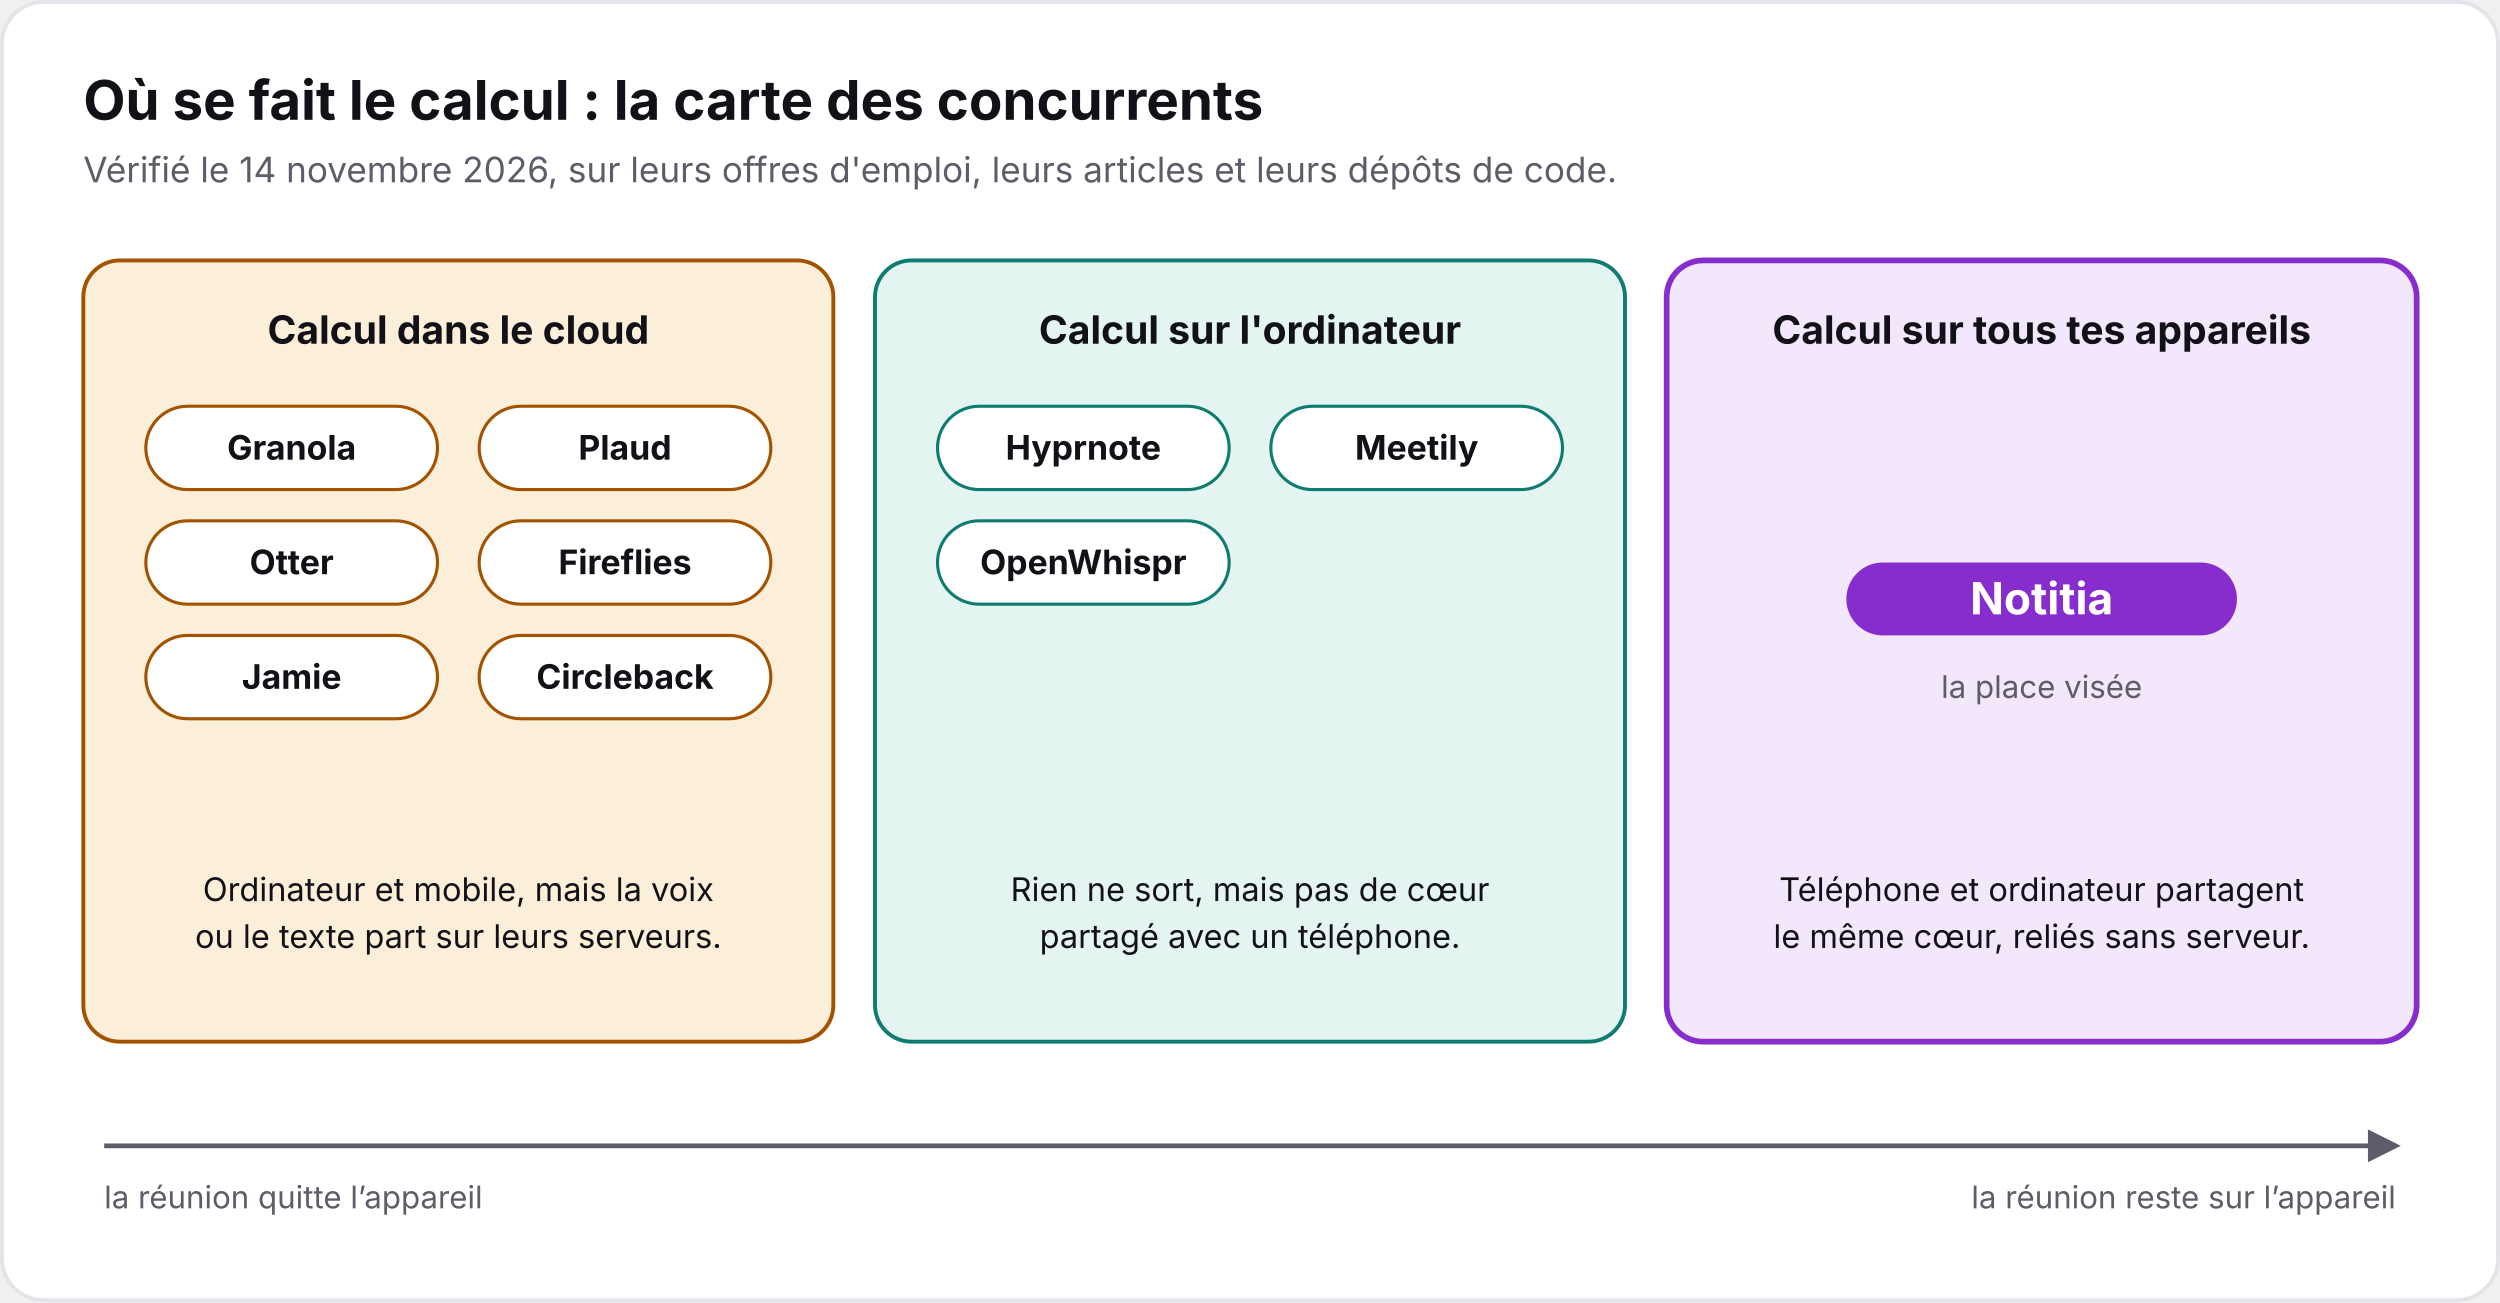
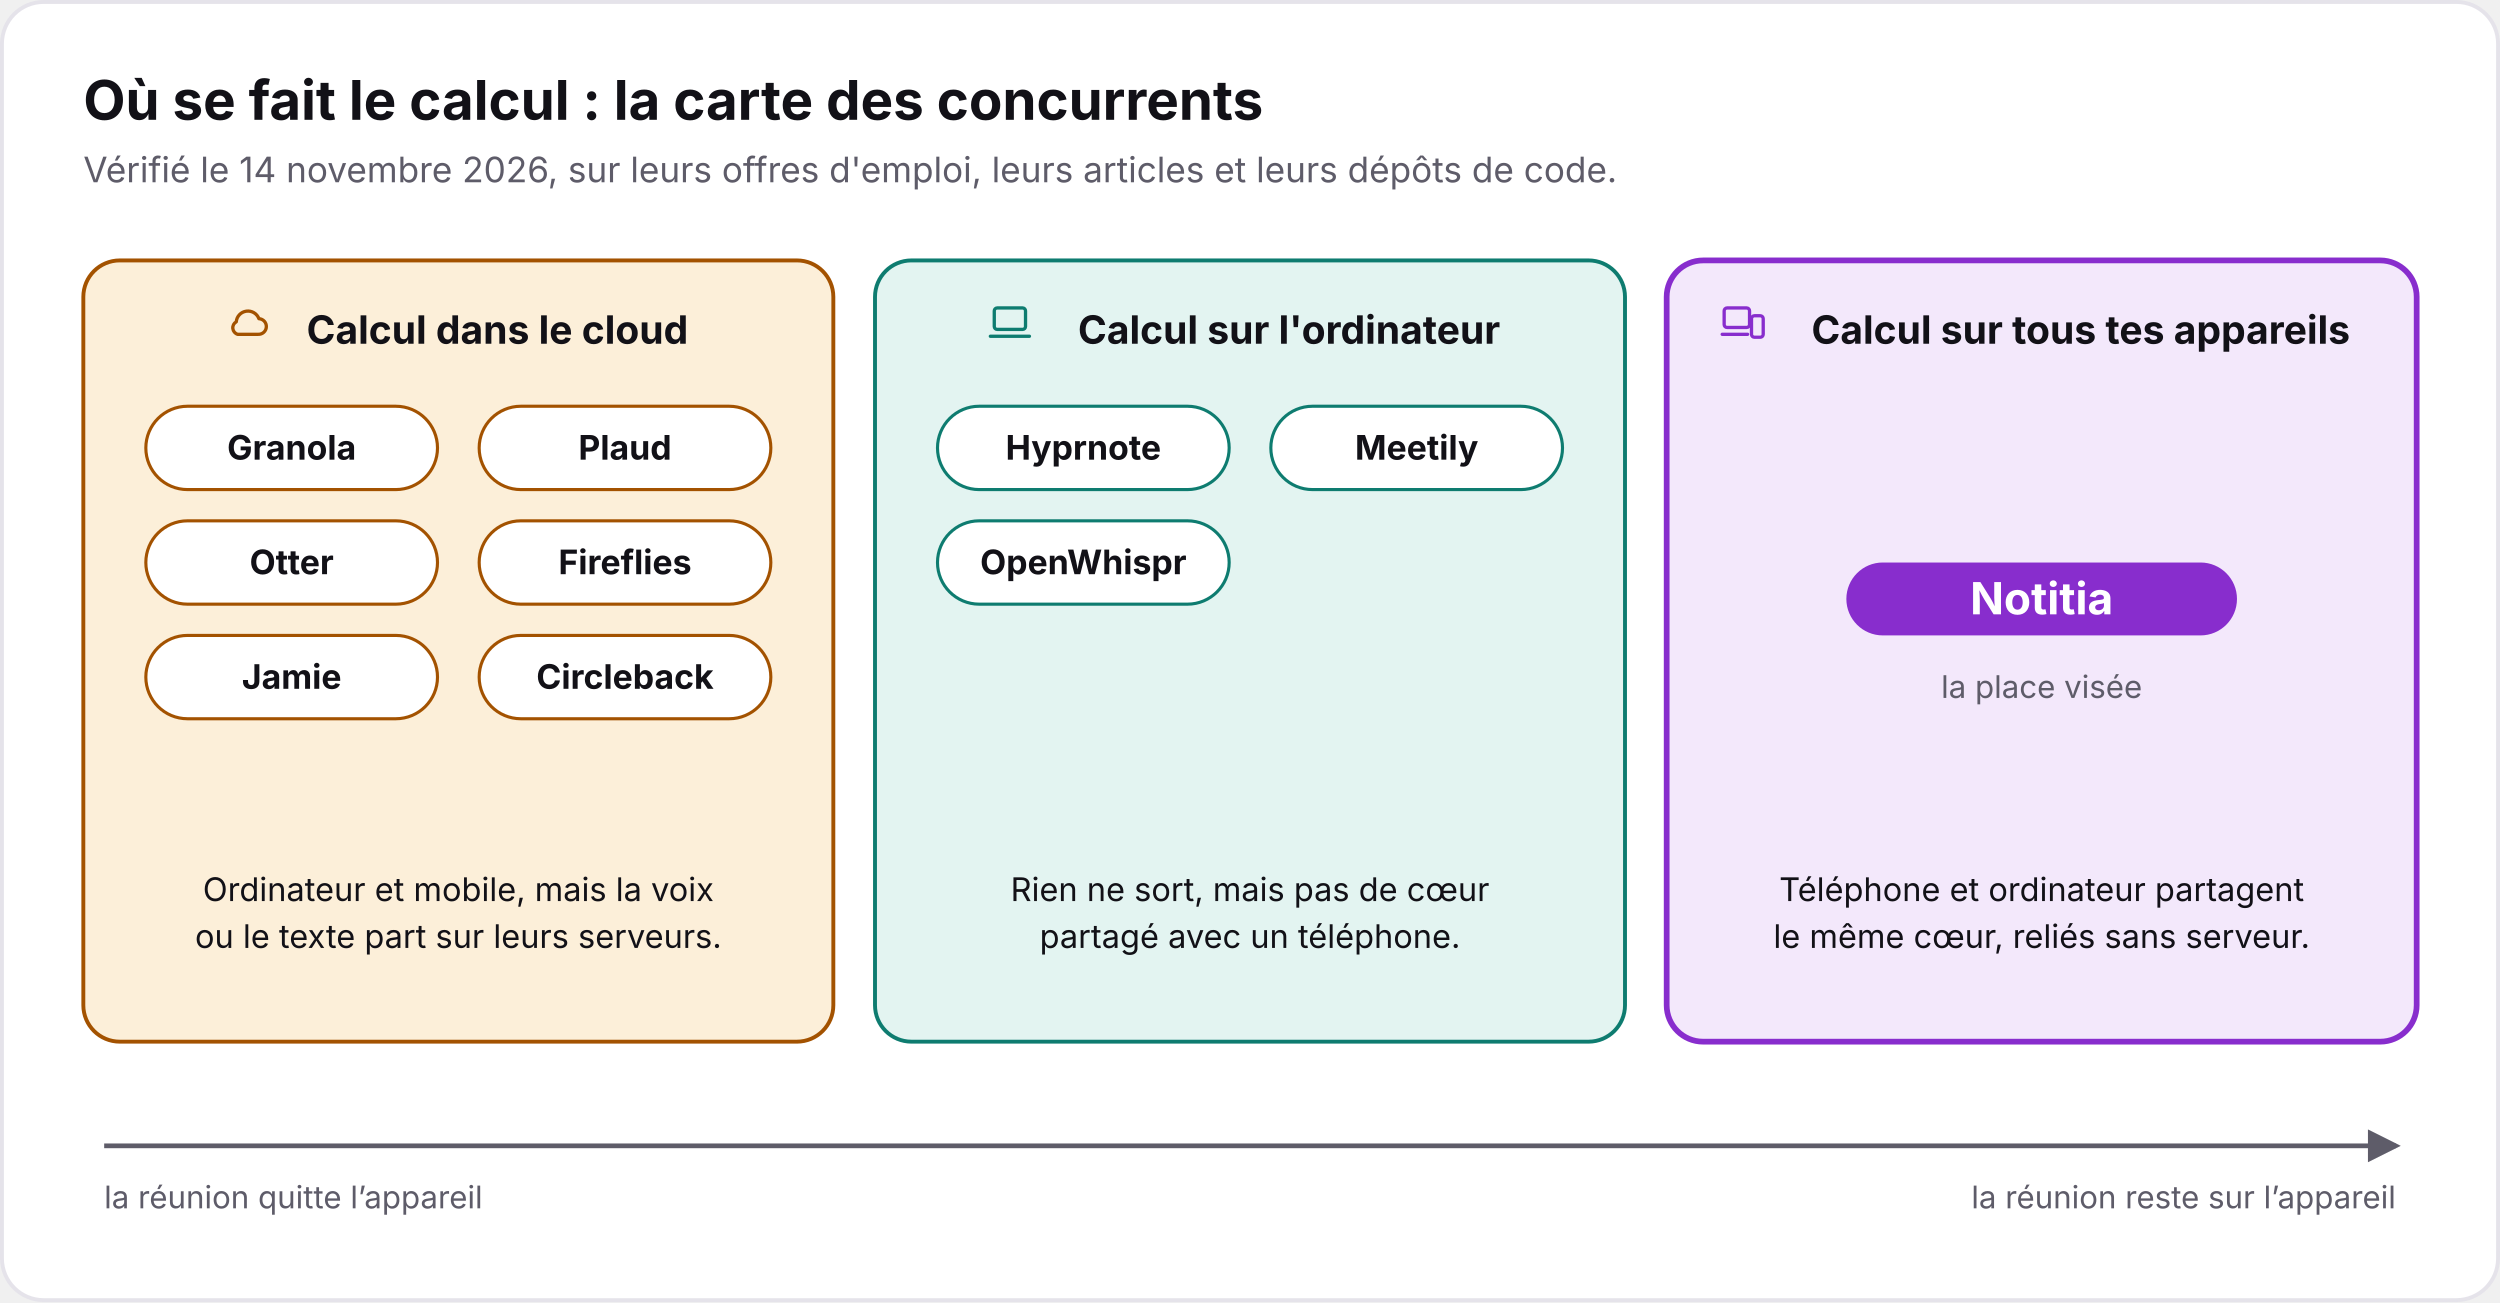
<svg xmlns="http://www.w3.org/2000/svg" viewBox="0 0 960 500" width="960" height="500" role="img" aria-label="Où se fait le calcul : la carte des concurrents" font-family="'Schibsted Grotesk','Inter','Segoe UI',system-ui,-apple-system,'Helvetica Neue',Arial,sans-serif">
  <defs>
+     <symbol id="i-nuage" viewBox="0 0 24 24" fill="none" stroke="currentColor" stroke-width="1.7" stroke-linecap="round" stroke-linejoin="round">
+       <path d="M7 18.5h10.5a4 4 0 0 0 .4-8 6 6 0 0 0-11.6 1.6A3.5 3.5 0 0 0 7 18.5z" />
+     </symbol>
+     <symbol id="i-ordinateur" viewBox="0 0 24 24" fill="none" stroke="currentColor" stroke-width="1.7" stroke-linecap="round" stroke-linejoin="round">
+       <rect x="4" y="5" width="16" height="11" rx="1.5" />
+       <path d="M2 19.5h20" />
+     </symbol>
+     <symbol id="i-appareils" viewBox="0 0 24 24" fill="none" stroke="currentColor" stroke-width="1.7" stroke-linecap="round" stroke-linejoin="round">
+       <rect x="2.5" y="5" width="13" height="10" rx="1.5" />
+       <path d="M1.5 18.5h13" />
+       <rect x="16.5" y="9" width="6" height="11" rx="1.5" />
+     </symbol>
    <marker id="m5E5C69" viewBox="0 0 10 10" refX="8.5" refY="5" markerWidth="7" markerHeight="7" orient="auto-start-reverse">
      <path d="M0 0L10 5L0 10z" fill="#5E5C69" />
    </marker>
  </defs>
  <rect x="0.75" y="0.75" width="958.5" height="498.5" rx="16" fill="#FFFFFF" stroke="#E5E3EA" stroke-width="1.5" />
  <text x="32.0" y="46.0" font-size="21" font-weight="700" fill="#121117" text-anchor="start">Où se fait le calcul : la carte des concurrents</text>
  <text x="32.0" y="70.0" font-size="13.5" font-weight="400" fill="#5E5C69" text-anchor="start">Vérifié le 14 novembre 2026, sur leurs offres d'emploi, leurs articles et leurs dépôts de code.</text>
  <rect x="32.0" y="100.0" width="288.0" height="300.0" rx="14" fill="#FCEFD9" stroke="#A35200" stroke-width="1.5" />
-   <text x="176.0" y="132.0" font-size="15" font-weight="700" fill="#121117" text-anchor="middle">Calcul dans le cloud</text>
+   <text x="191.0" y="132.0" font-size="15" font-weight="700" fill="#121117" text-anchor="middle">Calcul dans le cloud</text>
  <rect x="56.0" y="156.0" width="112.0" height="32.0" rx="16" fill="#FFFFFF" stroke="#A35200" stroke-width="1.2" />
  <text x="112.0" y="176.5" font-size="13" font-weight="700" fill="#121117" text-anchor="middle">Granola</text>
  <rect x="184.0" y="156.0" width="112.0" height="32.0" rx="16" fill="#FFFFFF" stroke="#A35200" stroke-width="1.2" />
  <text x="240.0" y="176.5" font-size="13" font-weight="700" fill="#121117" text-anchor="middle">Plaud</text>
  <rect x="56.0" y="200.0" width="112.0" height="32.0" rx="16" fill="#FFFFFF" stroke="#A35200" stroke-width="1.2" />
  <text x="112.0" y="220.5" font-size="13" font-weight="700" fill="#121117" text-anchor="middle">Otter</text>
  <rect x="184.0" y="200.0" width="112.0" height="32.0" rx="16" fill="#FFFFFF" stroke="#A35200" stroke-width="1.2" />
  <text x="240.0" y="220.5" font-size="13" font-weight="700" fill="#121117" text-anchor="middle">Fireflies</text>
  <rect x="56.0" y="244.0" width="112.0" height="32.0" rx="16" fill="#FFFFFF" stroke="#A35200" stroke-width="1.2" />
  <text x="112.0" y="264.5" font-size="13" font-weight="700" fill="#121117" text-anchor="middle">Jamie</text>
  <rect x="184.0" y="244.0" width="112.0" height="32.0" rx="16" fill="#FFFFFF" stroke="#A35200" stroke-width="1.2" />
  <text x="240.0" y="264.5" font-size="13" font-weight="700" fill="#121117" text-anchor="middle">Circleback</text>
  <text x="176.0" y="346.0" font-size="12.5" font-weight="400" fill="#121117" text-anchor="middle">Ordinateur et mobile, mais la voix</text>
  <text x="176.0" y="364.0" font-size="12.5" font-weight="400" fill="#121117" text-anchor="middle">ou le texte part sur leurs serveurs.</text>
  <rect x="336.0" y="100.0" width="288.0" height="300.0" rx="14" fill="#E3F4F1" stroke="#0E7C70" stroke-width="1.5" />
-   <text x="480.0" y="132.0" font-size="15" font-weight="700" fill="#121117" text-anchor="middle">Calcul sur l'ordinateur</text>
+   <text x="495.0" y="132.0" font-size="15" font-weight="700" fill="#121117" text-anchor="middle">Calcul sur l'ordinateur</text>
  <rect x="360.0" y="156.0" width="112.0" height="32.0" rx="16" fill="#FFFFFF" stroke="#0E7C70" stroke-width="1.2" />
  <text x="416.0" y="176.5" font-size="13" font-weight="700" fill="#121117" text-anchor="middle">Hyprnote</text>
  <rect x="488.0" y="156.0" width="112.0" height="32.0" rx="16" fill="#FFFFFF" stroke="#0E7C70" stroke-width="1.2" />
  <text x="544.0" y="176.5" font-size="13" font-weight="700" fill="#121117" text-anchor="middle">Meetily</text>
  <rect x="360.0" y="200.0" width="112.0" height="32.0" rx="16" fill="#FFFFFF" stroke="#0E7C70" stroke-width="1.2" />
  <text x="416.0" y="220.5" font-size="13" font-weight="700" fill="#121117" text-anchor="middle">OpenWhispr</text>
  <text x="480.0" y="346.0" font-size="12.5" font-weight="400" fill="#121117" text-anchor="middle">Rien ne sort, mais pas de cœur</text>
  <text x="480.0" y="364.0" font-size="12.5" font-weight="400" fill="#121117" text-anchor="middle">partagé avec un téléphone.</text>
  <rect x="640.0" y="100.0" width="288.0" height="300.0" rx="14" fill="#F3E8FB" stroke="#882DCD" stroke-width="2.2" />
-   <text x="784.0" y="132.0" font-size="15" font-weight="700" fill="#121117" text-anchor="middle">Calcul sur tous tes appareils</text>
+   <text x="799.0" y="132.0" font-size="15" font-weight="700" fill="#121117" text-anchor="middle">Calcul sur tous tes appareils</text>
  <rect x="709.0" y="216.0" width="150.0" height="28.0" rx="14.0" fill="#882DCD" stroke="#882DCD" stroke-width="0" />
  <text x="784.0" y="235.9" font-size="17" font-weight="700" fill="#FFFFFF" text-anchor="middle">Notitia</text>
  <text x="784.0" y="268.0" font-size="12" font-weight="400" fill="#5E5C69" text-anchor="middle">la place visée</text>
  <text x="784.0" y="346.0" font-size="12.5" font-weight="400" fill="#121117" text-anchor="middle">Téléphone et ordinateur partagent</text>
  <text x="784.0" y="364.0" font-size="12.5" font-weight="400" fill="#121117" text-anchor="middle">le même cœur, reliés sans serveur.</text>
  <path d="M40.0 440.0 L920.0 440.0" fill="none" stroke="#5E5C69" stroke-width="1.8" stroke-linejoin="round" marker-end="url(#m5E5C69)" />
  <text x="40.0" y="464.0" font-size="12" font-weight="400" fill="#5E5C69" text-anchor="start">la réunion quitte l’appareil</text>
  <text x="920.0" y="464.0" font-size="12" font-weight="400" fill="#5E5C69" text-anchor="end">la réunion reste sur l’appareil</text>
+   <use href="#i-nuage" x="86.0" y="114.5" width="18" height="18" color="#A35200" />
+   <use href="#i-ordinateur" x="378.8" y="114.5" width="18" height="18" color="#0E7C70" />
+   <use href="#i-appareils" x="660.2" y="114.5" width="18" height="18" color="#882DCD" />
</svg>
